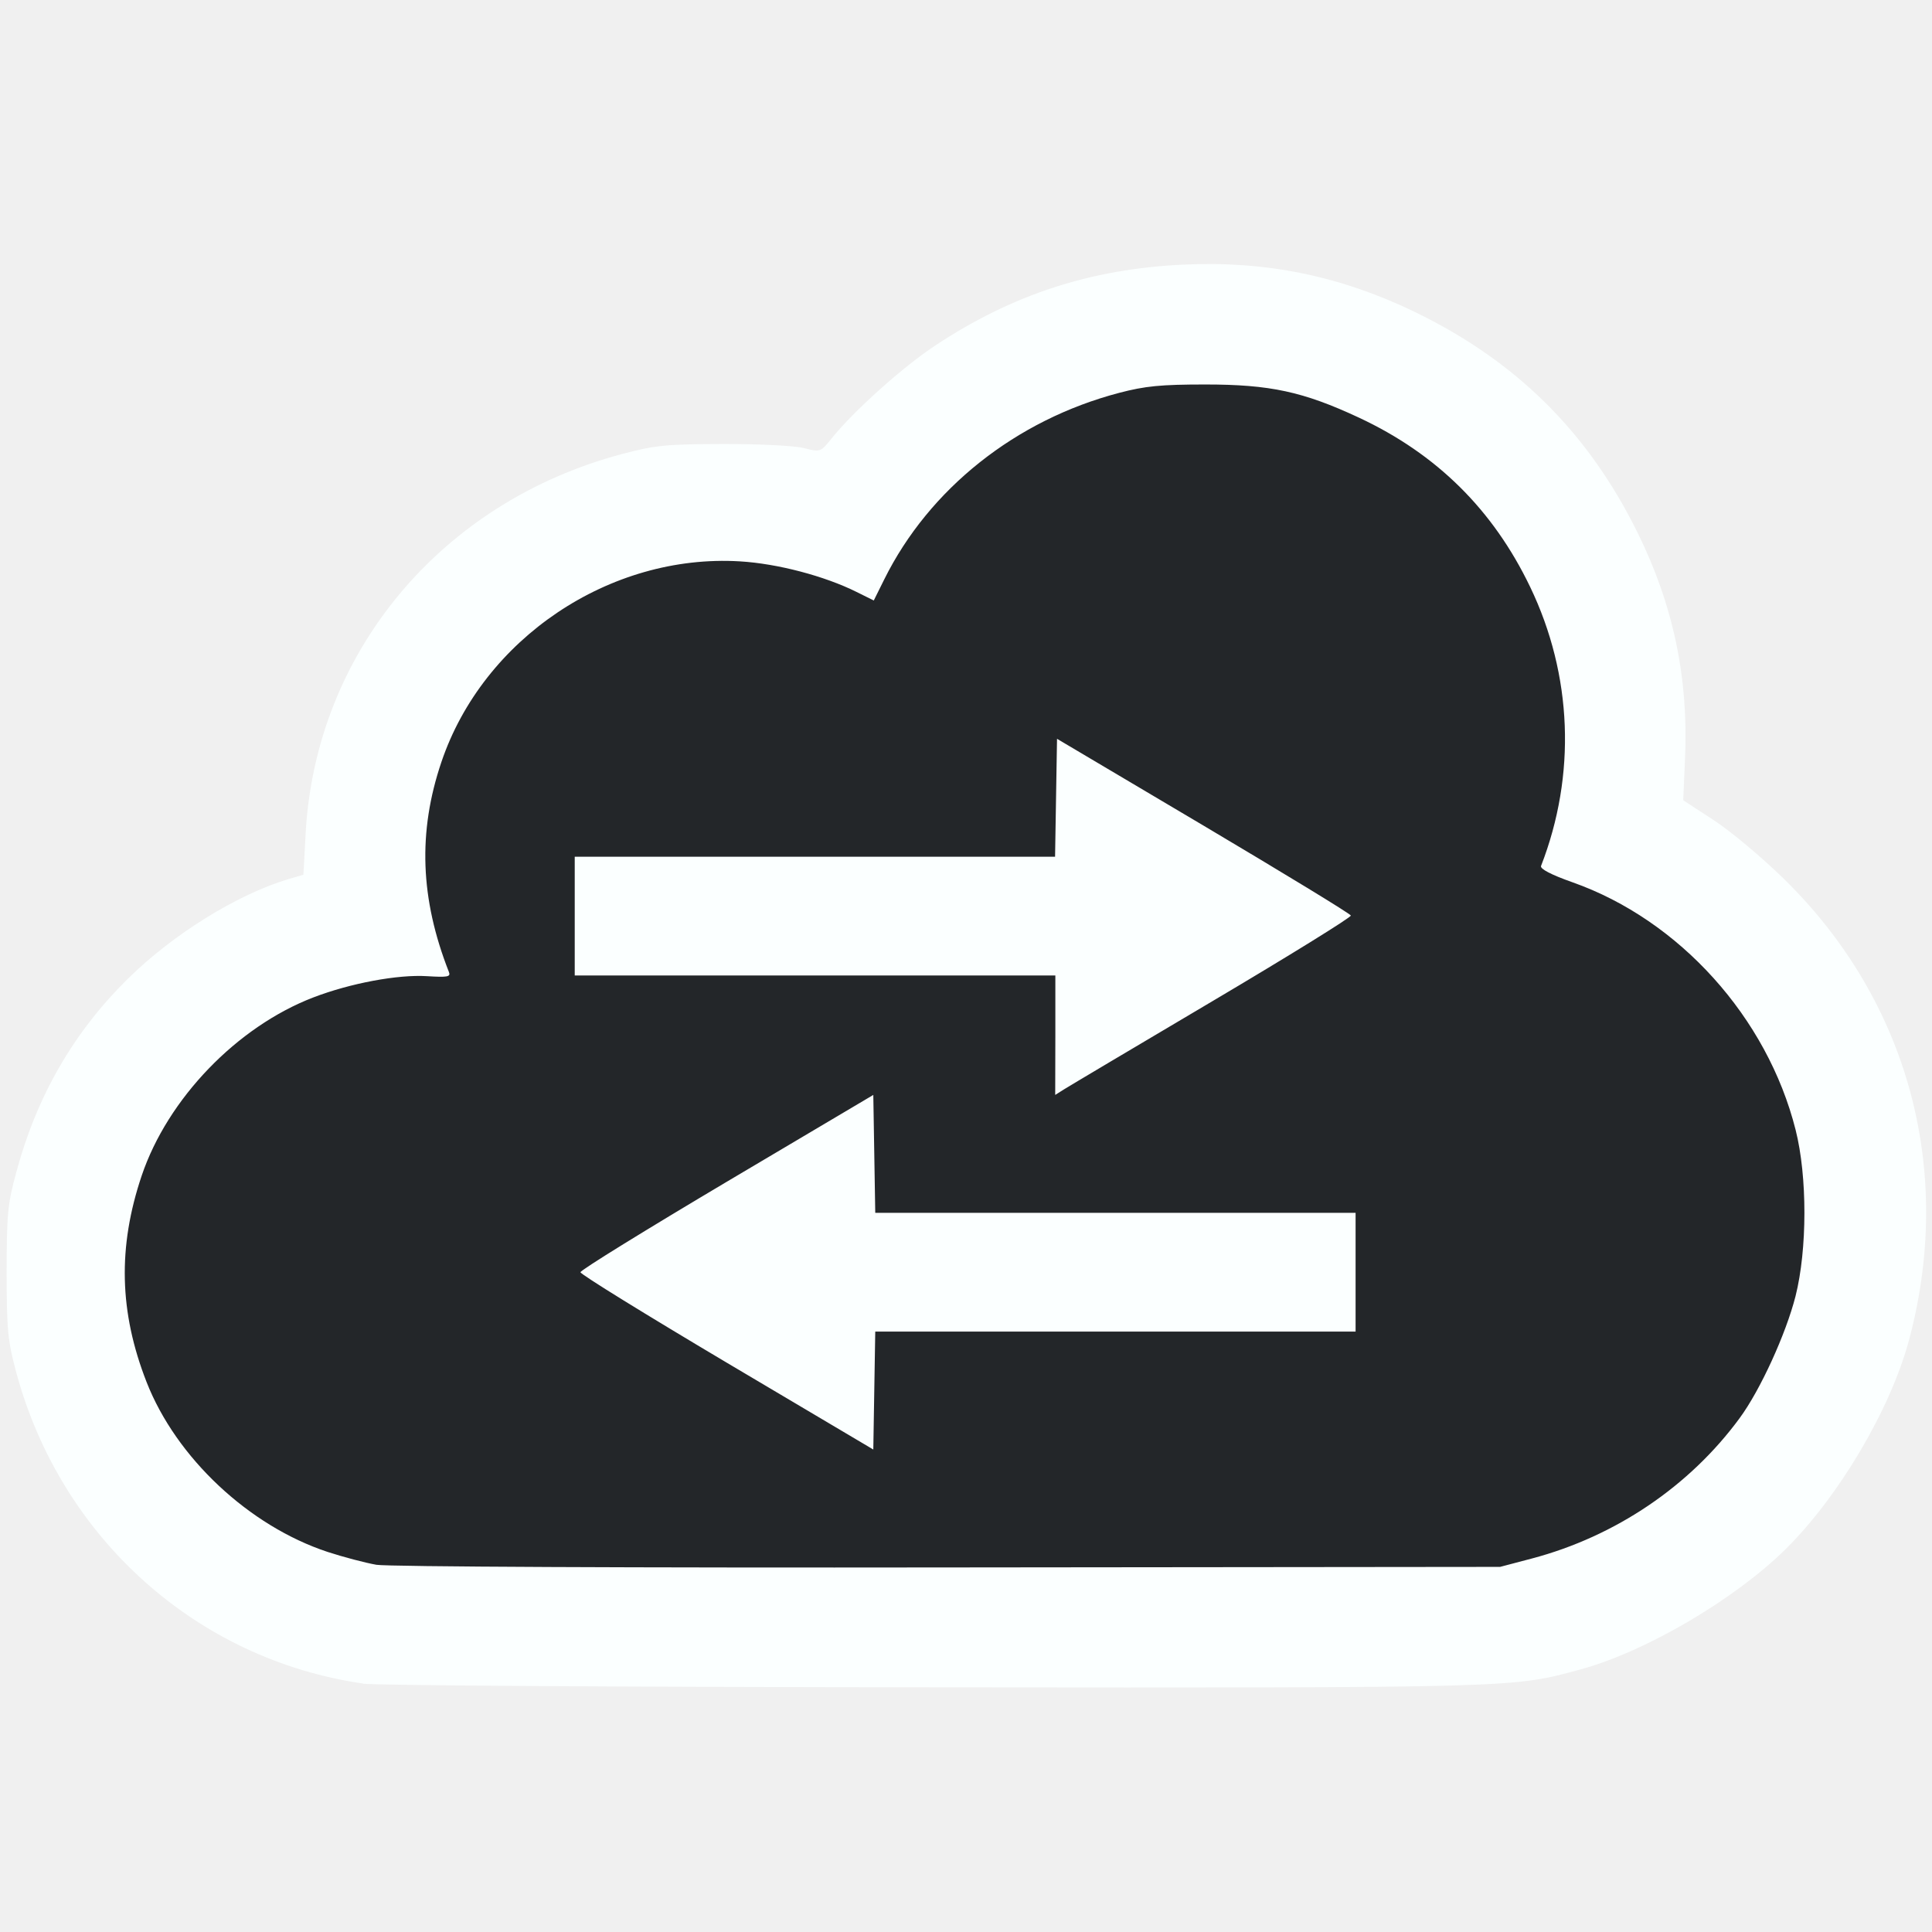
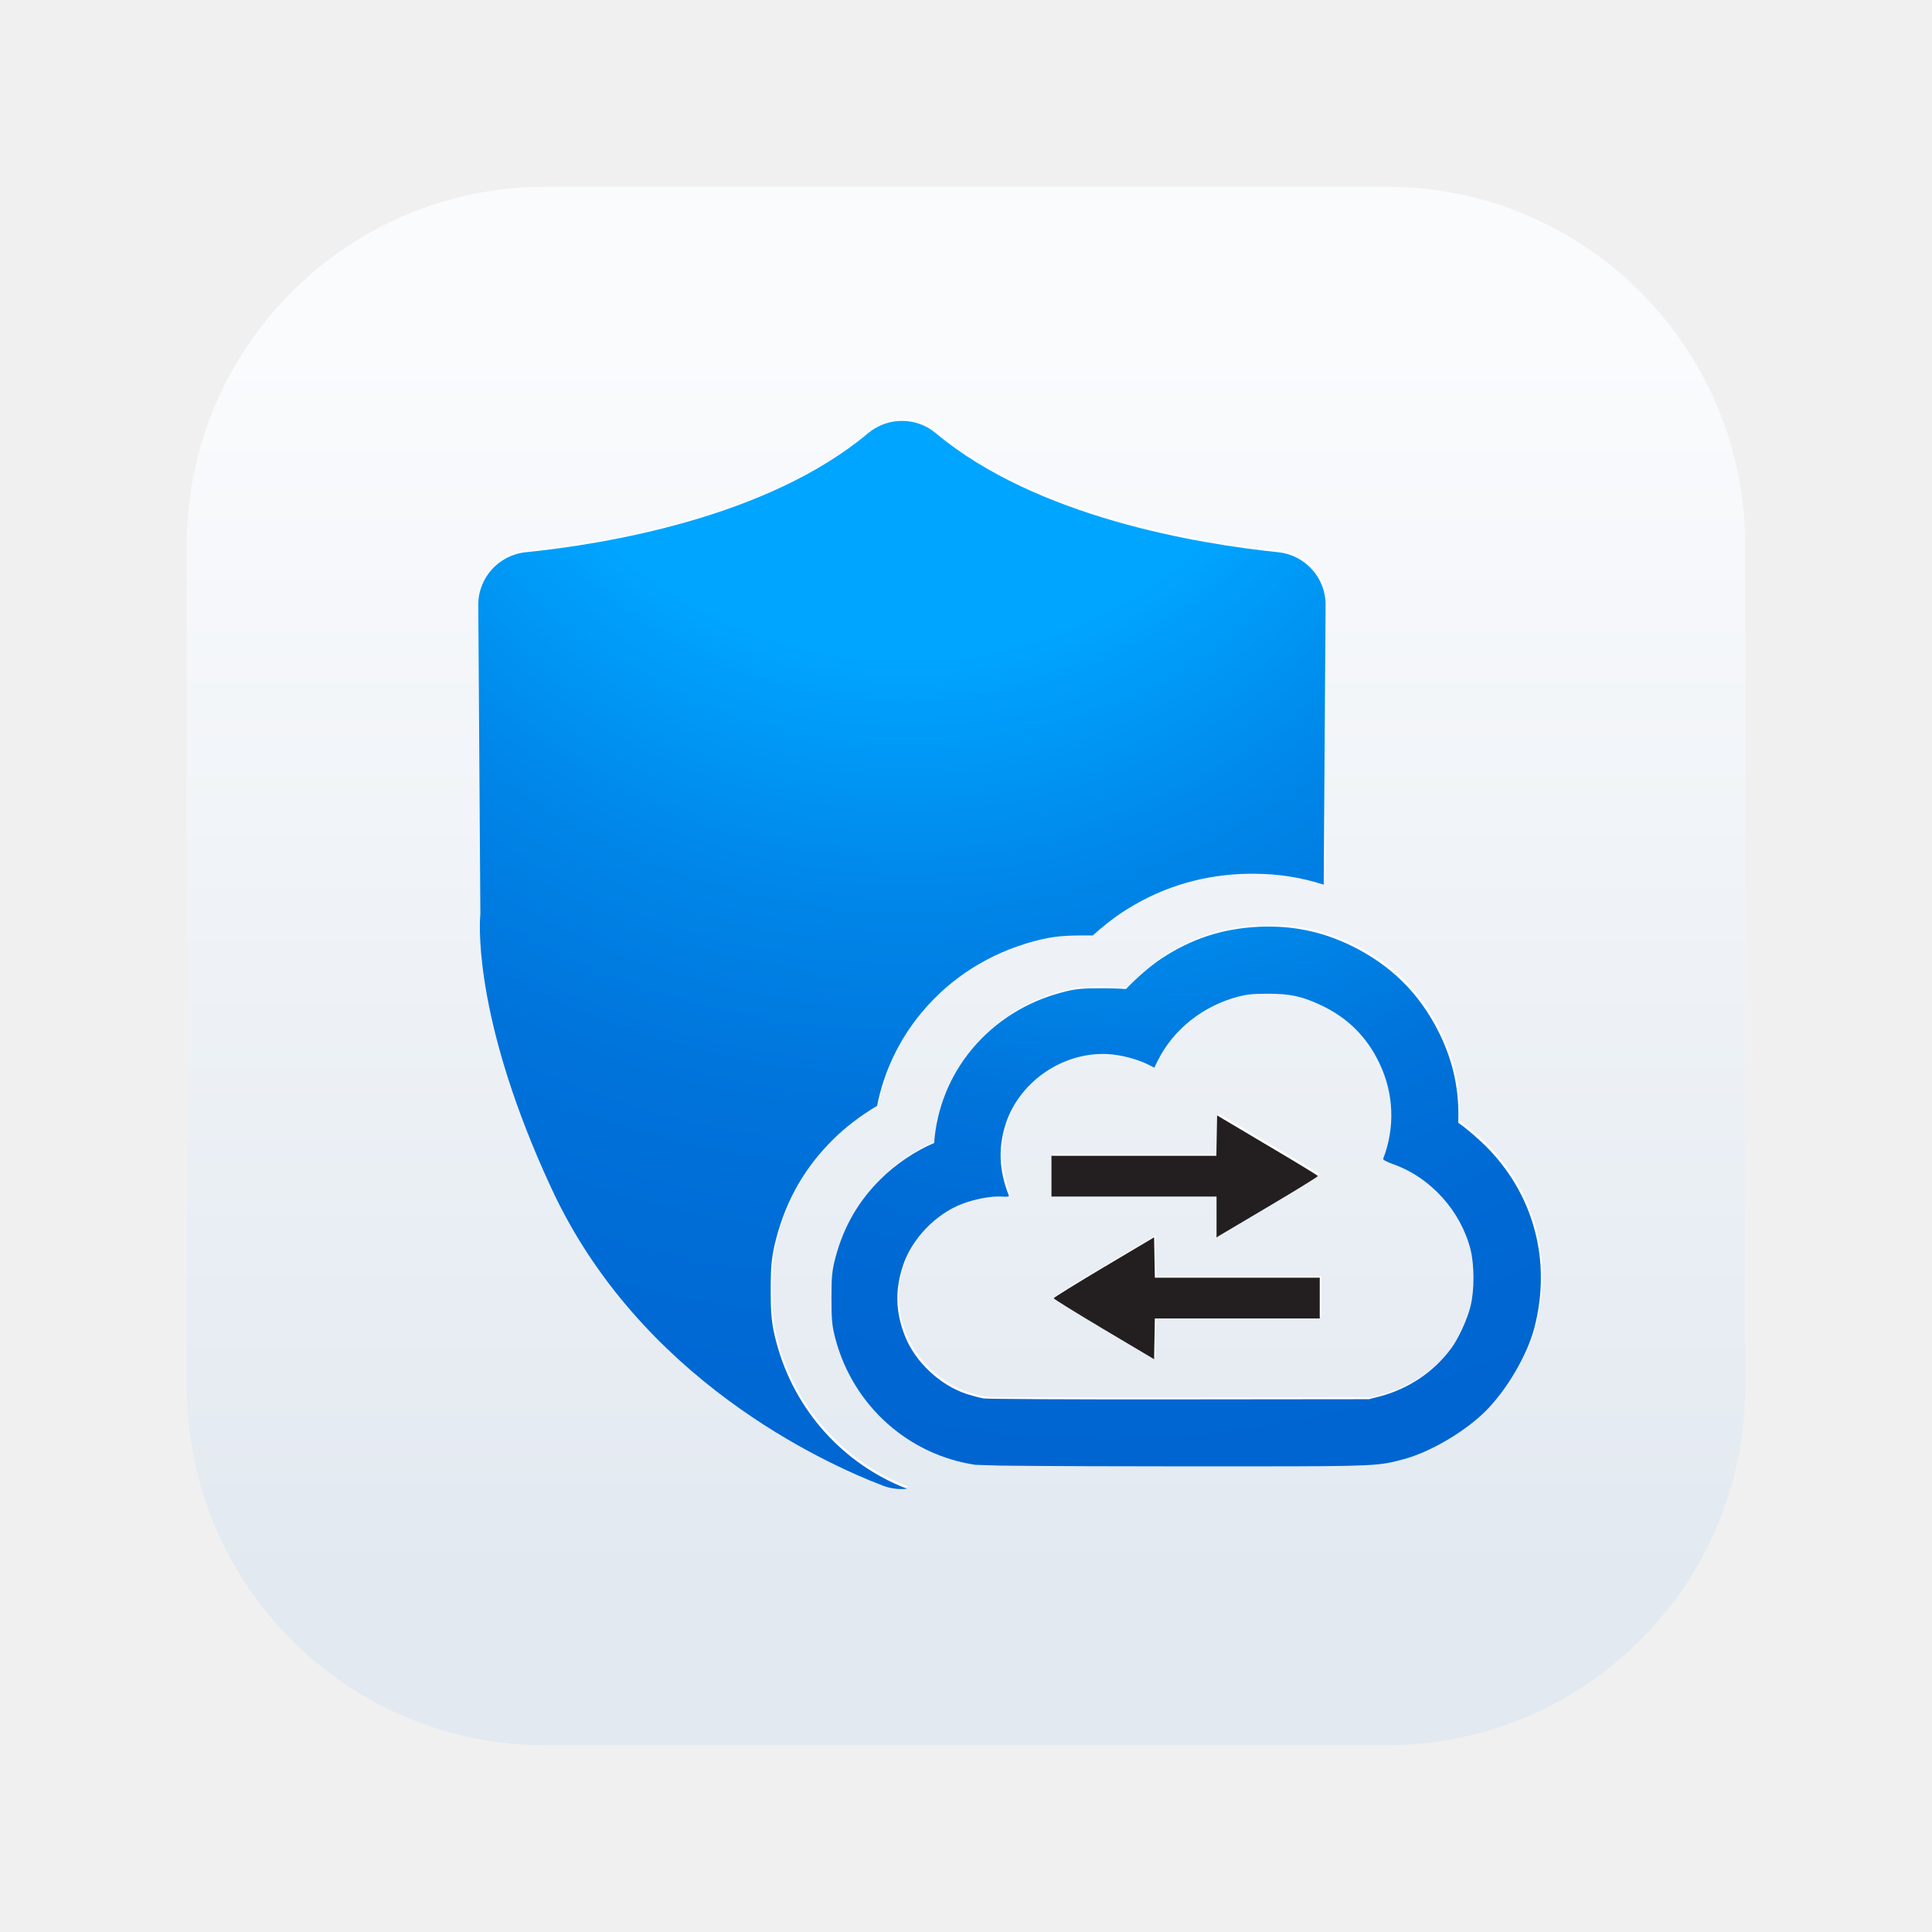
- <svg xmlns="http://www.w3.org/2000/svg" width="64" height="64" viewBox="0 0 12.698 12.698" version="1.1" id="svg8">
-   <defs id="defs2" />
-   <g id="layer1" transform="translate(0,-284.3)">
-     <g id="g4133" transform="matrix(0.9182611,0,0,0.9182611,-19.58223,24.4642)">
-       <path style="fill:#232629;fill-opacity:1;fill-rule:evenodd;stroke:none;stroke-width:0.287px;stroke-linecap:butt;stroke-linejoin:miter;stroke-opacity:1" d="m 23.938,289.556 0.923,-2.479 2.563,-0.575 2.396,-1.278 2.492,1.176 0.401,2.503 1.621,1.265 0.381,1.785 -0.666,1.629 -1.326,0.854 -9.105,0.095 -1.53,-1.14 -0.311,-1.718 0.781,-1.569 z" id="path1481" />
-       <path style="fill:#fbffff;fill-opacity:1;stroke:none;stroke-width:0.027;stroke-opacity:1" d="m 23.924,295.015 c -1.19,-0.172 -2.16,-1.04 -2.481,-2.222 -0.062,-0.23 -0.07,-0.305 -0.07,-0.721 0,-0.416 0.007,-0.491 0.07,-0.721 0.147,-0.543 0.409,-0.997 0.796,-1.379 0.325,-0.321 0.785,-0.606 1.155,-0.716 l 0.103,-0.03 0.016,-0.296 c 0.071,-1.297 0.972,-2.375 2.271,-2.717 0.23,-0.061 0.312,-0.069 0.717,-0.07 0.258,-6.1e-4 0.509,0.012 0.577,0.029 0.12,0.03 0.12,0.03 0.199,-0.068 0.156,-0.195 0.509,-0.512 0.744,-0.667 0.551,-0.364 1.111,-0.547 1.775,-0.578 0.589,-0.028 1.121,0.081 1.65,0.336 0.728,0.351 1.244,0.861 1.599,1.58 0.256,0.517 0.367,1.044 0.341,1.619 l -0.013,0.299 0.218,0.142 c 0.12,0.078 0.347,0.268 0.504,0.422 0.89,0.872 1.219,2.087 0.894,3.3 -0.133,0.495 -0.501,1.118 -0.882,1.495 -0.364,0.36 -1.001,0.734 -1.466,0.861 -0.493,0.134 -0.431,0.133 -4.635,0.129 -2.157,-0.002 -3.994,-0.013 -4.082,-0.026 z m 8.366,-0.895 c 0.597,-0.158 1.129,-0.517 1.487,-1.005 0.148,-0.201 0.331,-0.602 0.4,-0.873 0.084,-0.334 0.085,-0.856 4.07e-4,-1.19 -0.203,-0.805 -0.832,-1.502 -1.597,-1.772 -0.153,-0.054 -0.233,-0.096 -0.225,-0.117 0.253,-0.651 0.225,-1.367 -0.078,-1.997 -0.265,-0.552 -0.669,-0.952 -1.226,-1.212 -0.399,-0.186 -0.636,-0.237 -1.098,-0.237 -0.319,0 -0.431,0.011 -0.618,0.06 -0.739,0.194 -1.359,0.686 -1.681,1.335 l -0.075,0.151 -0.123,-0.061 c -0.229,-0.114 -0.566,-0.203 -0.835,-0.219 -0.932,-0.056 -1.839,0.554 -2.137,1.437 -0.169,0.5 -0.152,0.978 0.054,1.502 0.014,0.035 -0.009,0.039 -0.157,0.03 -0.208,-0.013 -0.547,0.05 -0.813,0.152 -0.547,0.21 -1.043,0.725 -1.229,1.276 -0.172,0.511 -0.161,0.976 0.035,1.477 0.212,0.542 0.733,1.03 1.296,1.216 0.113,0.037 0.27,0.078 0.349,0.092 0.081,0.014 1.858,0.022 4.093,0.019 l 3.95,-0.004 z m -5.762,-1.401 c -0.576,-0.342 -1.048,-0.633 -1.048,-0.648 0,-0.015 0.472,-0.306 1.048,-0.648 l 1.048,-0.621 0.007,0.422 0.007,0.422 h 1.719 1.719 v 0.425 0.425 h -1.719 -1.719 l -0.007,0.422 -0.007,0.422 z m 2.351,-2.344 v -0.428 h -1.72 -1.72 v -0.425 -0.425 h 1.719 1.719 l 0.007,-0.422 0.007,-0.422 1.048,0.621 c 0.576,0.342 1.051,0.631 1.055,0.644 0.004,0.012 -0.443,0.289 -0.994,0.615 -0.551,0.326 -1.029,0.61 -1.062,0.631 l -0.06,0.038 z" id="path826-6" />
+ <svg xmlns="http://www.w3.org/2000/svg" version="1.1" id="Layer_3" x="0px" y="0px" viewBox="0 0 1024 1024" style="enable-background:new 0 0 1024 1024;" xml:space="preserve">
+   <style type="text/css">
+ 	.st0{fill:url(#SVGID_1_);}
+ 	.st1{fill:#FFFFFF;}
+ 	.st2{fill:url(#SVGID_00000161592308717758896670000011407212868902431873_);}
+ 	.st3{fill:url(#SVGID_00000181072756578914077880000006696375383412769181_);}
+ 	.st4{fill:#231F20;}
+ </style>
+   <g>
+     <linearGradient id="SVGID_1_" gradientUnits="userSpaceOnUse" x1="512" y1="183.471" x2="512" y2="841.68">
+       <stop offset="0" style="stop-color:#FAFBFD" />
+       <stop offset="1" style="stop-color:#E2E9F0" />
+     </linearGradient>
+     <path class="st0" d="M735,925H289c-104.9,0-190-85.1-190-190V289c0-104.9,85.1-190,190-190h446c104.9,0,190,85.1,190,190v446   C925,839.9,839.9,925,735,925z" />
+   </g>
+   <g>
+     <g>
+       <path class="st1" d="M412.4,710.9c-2.8-10.3-3.1-15.9-3.1-28.1c0-12.2,0.3-17.7,3.1-28.1c5.5-20.4,15.3-37.3,30-51.8    c6.7-6.7,14.9-12.8,23.3-17.8c3.6-18.2,11.7-35.2,23.8-49.7c15.3-18.3,35.9-31.3,59.6-37.6c10.2-2.7,16-3,27.7-3l0.5,0    c0.8,0,1.7,0,2.7,0c5-4.5,10.3-8.7,14.9-11.8c19.5-12.9,40.4-19.7,63.9-20.8c2.1-0.1,4.2-0.1,6.3-0.1c13,0,25.3,1.9,37.3,5.8    l1-148.2c0.1-14.4-10.8-26.5-25.1-28c-42.4-4.4-128.2-18.5-181.5-63.1c-10.4-8.7-25.5-8.7-35.9,0    c-53.3,44.7-139.2,58.8-181.5,63.1c-14.3,1.5-25.2,13.6-25.1,28l1.1,162.8c0,0.8,0,1.6-0.1,2.3c-0.5,7.5-2.1,58.1,37.7,143.9    C339.8,730,437.3,774.4,468.7,786.4c4.1,1.6,8.5,2.1,12.9,1.7C448.1,775.2,422.1,746.9,412.4,710.9z" />
+     </g>
+     <g>
+       <g>
+         <path class="st1" d="M814.1,650.6c-4.5-16.8-13.7-32.3-26.5-44.8c-3.7-3.6-9.6-8.8-13.9-11.7c0.7-16.9-2.6-32.4-10.1-47.6     c-10.4-21-25.7-36.1-46.9-46.4c-13.9-6.7-28.1-10-43.3-10c-1.7,0-3.4,0-5.2,0.1c-19.3,0.9-35.9,6.3-51.9,16.9     c-5.8,3.8-13.4,10.5-18.7,16.1c-4.3-0.3-9.3-0.4-11.9-0.4l-0.5,0c-10.6,0-14.2,0.2-21.6,2.2c-18.9,5-35.3,15.3-47.5,29.9     c-11.9,14.2-18.8,31.5-20.2,49.9c-9.9,4.2-20.5,11.3-28.4,19.2c-11.6,11.5-19.4,24.9-23.8,41.2c-2,7.5-2.2,10.8-2.2,21.9     c0,11,0.2,14.4,2.2,21.9c9.5,35.2,38.7,61.2,74.2,66.4l13.1,0.4c22.9,0.3,69.4,0.4,92.5,0.4l4.3,0c13.7,0,25.5,0,35.8,0     c65.5,0,68.5-0.3,80.7-3.7l0.5-0.1c14.1-3.8,32.3-14.5,43.2-25.3c11.3-11.2,22-29.3,26-44.1C818.6,685.4,818.7,667.3,814.1,650.6     z M522.2,740.2c-2-0.3-6-1.4-8.9-2.3c-14.3-4.7-27.5-17.1-32.9-30.9c-5-12.7-5.3-24.5-0.9-37.5c4.7-14,17.3-27.1,31.2-32.4     c6.8-2.6,15.4-4.2,20.7-3.9c3.8,0.2,4.3,0.1,4-0.8c-5.2-13.3-5.6-25.5-1.4-38.2c7.6-22.4,30.6-37.9,54.3-36.5     c6.8,0.4,15.4,2.7,21.2,5.6l3.1,1.6l1.9-3.8c8.2-16.5,23.9-29,42.7-33.9c4.8-1.2,7.6-1.5,15.7-1.5c11.7,0,17.8,1.3,27.9,6     c14.1,6.6,24.4,16.7,31.1,30.8c7.7,16,8.4,34.2,2,50.7c-0.2,0.5,1.8,1.6,5.7,3c19.4,6.9,35.4,24.6,40.6,45     c2.1,8.5,2.1,21.7,0,30.2c-1.7,6.9-6.4,17.1-10.2,22.2c-9.1,12.4-22.6,21.5-37.8,25.5l-5.8,1.5l-100.3,0.1     C569.3,740.8,524.2,740.5,522.2,740.2z" />
+       </g>
+     </g>
+     <path class="st1" d="M612.7,708.5l0.2-10.7h43.7h43.7V687v-10.8h-43.7h-43.7l-0.2-10.7l-0.2-10.7l-26.6,15.8   c-14.6,8.7-26.6,16.1-26.6,16.5c0,0.4,12,7.8,26.6,16.5l26.6,15.8L612.7,708.5z" />
+     <path class="st1" d="M645.6,633.1v10.9l0,10.9l1.5-1c0.8-0.5,13-7.7,27-16c14-8.3,25.4-15.3,25.2-15.6c-0.1-0.3-12.2-7.7-26.8-16.3   l-26.6-15.8l-0.2,10.7l-0.2,10.7h-43.7h-43.7v10.8v10.8h43.7H645.6z" />
+   </g>
+   <g>
+     <g>
+       <radialGradient id="SVGID_00000003787851252884194370000002190501229112868788_" cx="480.197" cy="118.674" r="721.182" gradientUnits="userSpaceOnUse">
+         <stop offset="0.32" style="stop-color:#00A5FF" />
+         <stop offset="0.349" style="stop-color:#009FFB" />
+         <stop offset="0.499" style="stop-color:#0086E8" />
+         <stop offset="0.654" style="stop-color:#0073DB" />
+         <stop offset="0.817" style="stop-color:#0069D4" />
+         <stop offset="1" style="stop-color:#0065D1" />
+       </radialGradient>
+       <path style="fill:url(#SVGID_00000003787851252884194370000002190501229112868788_);" d="M411.6,711.9    c-2.8-10.3-3.1-15.9-3.1-28.1c0-12.2,0.3-17.7,3.1-28.1c5.5-20.4,15.3-37.3,30-51.8c6.7-6.7,14.9-12.8,23.3-17.8    c3.6-18.2,11.7-35.2,23.8-49.7c15.3-18.3,35.9-31.3,59.6-37.6c10.2-2.7,16-3,27.7-3l0.5,0c0.8,0,1.7,0,2.7,0    c5-4.5,10.3-8.7,14.9-11.8c19.5-12.9,40.4-19.7,63.9-20.8c2.1-0.1,4.2-0.1,6.3-0.1c13,0,25.3,1.9,37.3,5.8l1-148.2    c0.1-14.4-10.8-26.5-25.1-28c-42.4-4.4-128.2-18.5-181.5-63.1c-10.4-8.7-25.5-8.7-35.9,0c-53.3,44.7-139.2,58.8-181.5,63.1    c-14.3,1.5-25.2,13.6-25.1,28l1.1,162.8c0,0.8,0,1.6-0.1,2.3c-0.5,7.5-2.1,58.1,37.7,143.9C339,731,436.5,775.4,467.9,787.4    c4.1,1.6,8.5,2.1,12.9,1.7C447.3,776.2,421.3,747.9,411.6,711.9z" />
+     </g>
+     <g>
+       <g>
+         <radialGradient id="SVGID_00000093872497247934129180000014657436781655671427_" cx="586.748" cy="244.904" r="529.724" gradientUnits="userSpaceOnUse">
+           <stop offset="0.32" style="stop-color:#00A5FF" />
+           <stop offset="0.349" style="stop-color:#009FFB" />
+           <stop offset="0.499" style="stop-color:#0086E8" />
+           <stop offset="0.654" style="stop-color:#0073DB" />
+           <stop offset="0.817" style="stop-color:#0069D4" />
+           <stop offset="1" style="stop-color:#0065D1" />
+         </radialGradient>
+         <path style="fill:url(#SVGID_00000093872497247934129180000014657436781655671427_);" d="M813.3,651.6     c-4.5-16.8-13.7-32.3-26.5-44.8c-3.7-3.6-9.6-8.8-13.9-11.7c0.7-16.9-2.6-32.4-10.1-47.6c-10.4-21-25.7-36.1-46.9-46.4     c-13.9-6.7-28.1-10-43.3-10c-1.7,0-3.4,0-5.2,0.1c-19.3,0.9-35.9,6.3-51.9,16.9c-5.8,3.8-13.4,10.5-18.7,16.1     c-4.3-0.3-9.3-0.4-11.9-0.4l-0.5,0c-10.6,0-14.2,0.2-21.6,2.2c-18.9,5-35.3,15.3-47.5,29.9c-11.9,14.2-18.8,31.5-20.2,49.9     c-9.9,4.2-20.5,11.3-28.4,19.2c-11.6,11.5-19.4,24.9-23.8,41.2c-2,7.5-2.2,10.8-2.2,21.9c0,11,0.2,14.4,2.2,21.9     c9.5,35.2,38.7,61.2,74.2,66.4l13.1,0.4c22.9,0.3,69.4,0.4,92.5,0.4l4.3,0c13.7,0,25.5,0,35.8,0c65.5,0,68.5-0.3,80.7-3.7     l0.5-0.1c14.1-3.8,32.3-14.5,43.2-25.3c11.3-11.2,22-29.3,26-44.1C817.8,686.4,817.9,668.3,813.3,651.6z M521.4,741.2     c-2-0.3-6-1.4-8.9-2.3c-14.3-4.7-27.5-17.1-32.9-30.9c-5-12.7-5.3-24.5-0.9-37.5c4.7-14,17.3-27.1,31.2-32.4     c6.8-2.6,15.4-4.2,20.7-3.9c3.8,0.2,4.3,0.1,4-0.8c-5.2-13.3-5.6-25.5-1.4-38.2c7.6-22.4,30.6-37.9,54.3-36.5     c6.8,0.4,15.4,2.7,21.2,5.6l3.1,1.6l1.9-3.8c8.2-16.5,23.9-29,42.7-33.9c4.8-1.2,7.6-1.5,15.7-1.5c11.7,0,17.8,1.3,27.9,6     c14.1,6.6,24.4,16.7,31.1,30.8c7.7,16,8.4,34.2,2,50.7c-0.2,0.5,1.8,1.6,5.7,3c19.4,6.9,35.4,24.6,40.6,45     c2.1,8.5,2.1,21.7,0,30.2c-1.7,6.9-6.4,17.1-10.2,22.2c-9.1,12.4-22.6,21.5-37.8,25.5l-5.8,1.5l-100.3,0.1     C568.5,741.8,523.4,741.5,521.4,741.2z" />
+       </g>
+     </g>
+     <g>
+       <path class="st4" d="M611.9,709.5l0.2-10.7h43.7h43.7V688v-10.8h-43.7h-43.7l-0.2-10.7l-0.2-10.7l-26.6,15.8    c-14.6,8.7-26.6,16.1-26.6,16.5c0,0.4,12,7.8,26.6,16.5l26.6,15.8L611.9,709.5z" />
+     </g>
+     <g>
+       <path class="st4" d="M644.8,634.1v10.9l0,10.9l1.5-1c0.8-0.5,13-7.7,27-16c14-8.3,25.4-15.3,25.2-15.6    c-0.1-0.3-12.2-7.7-26.8-16.3l-26.6-15.8l-0.2,10.7l-0.2,10.7h-43.7h-43.7v10.8v10.8h43.7H644.8z" />
    </g>
  </g>
</svg>
